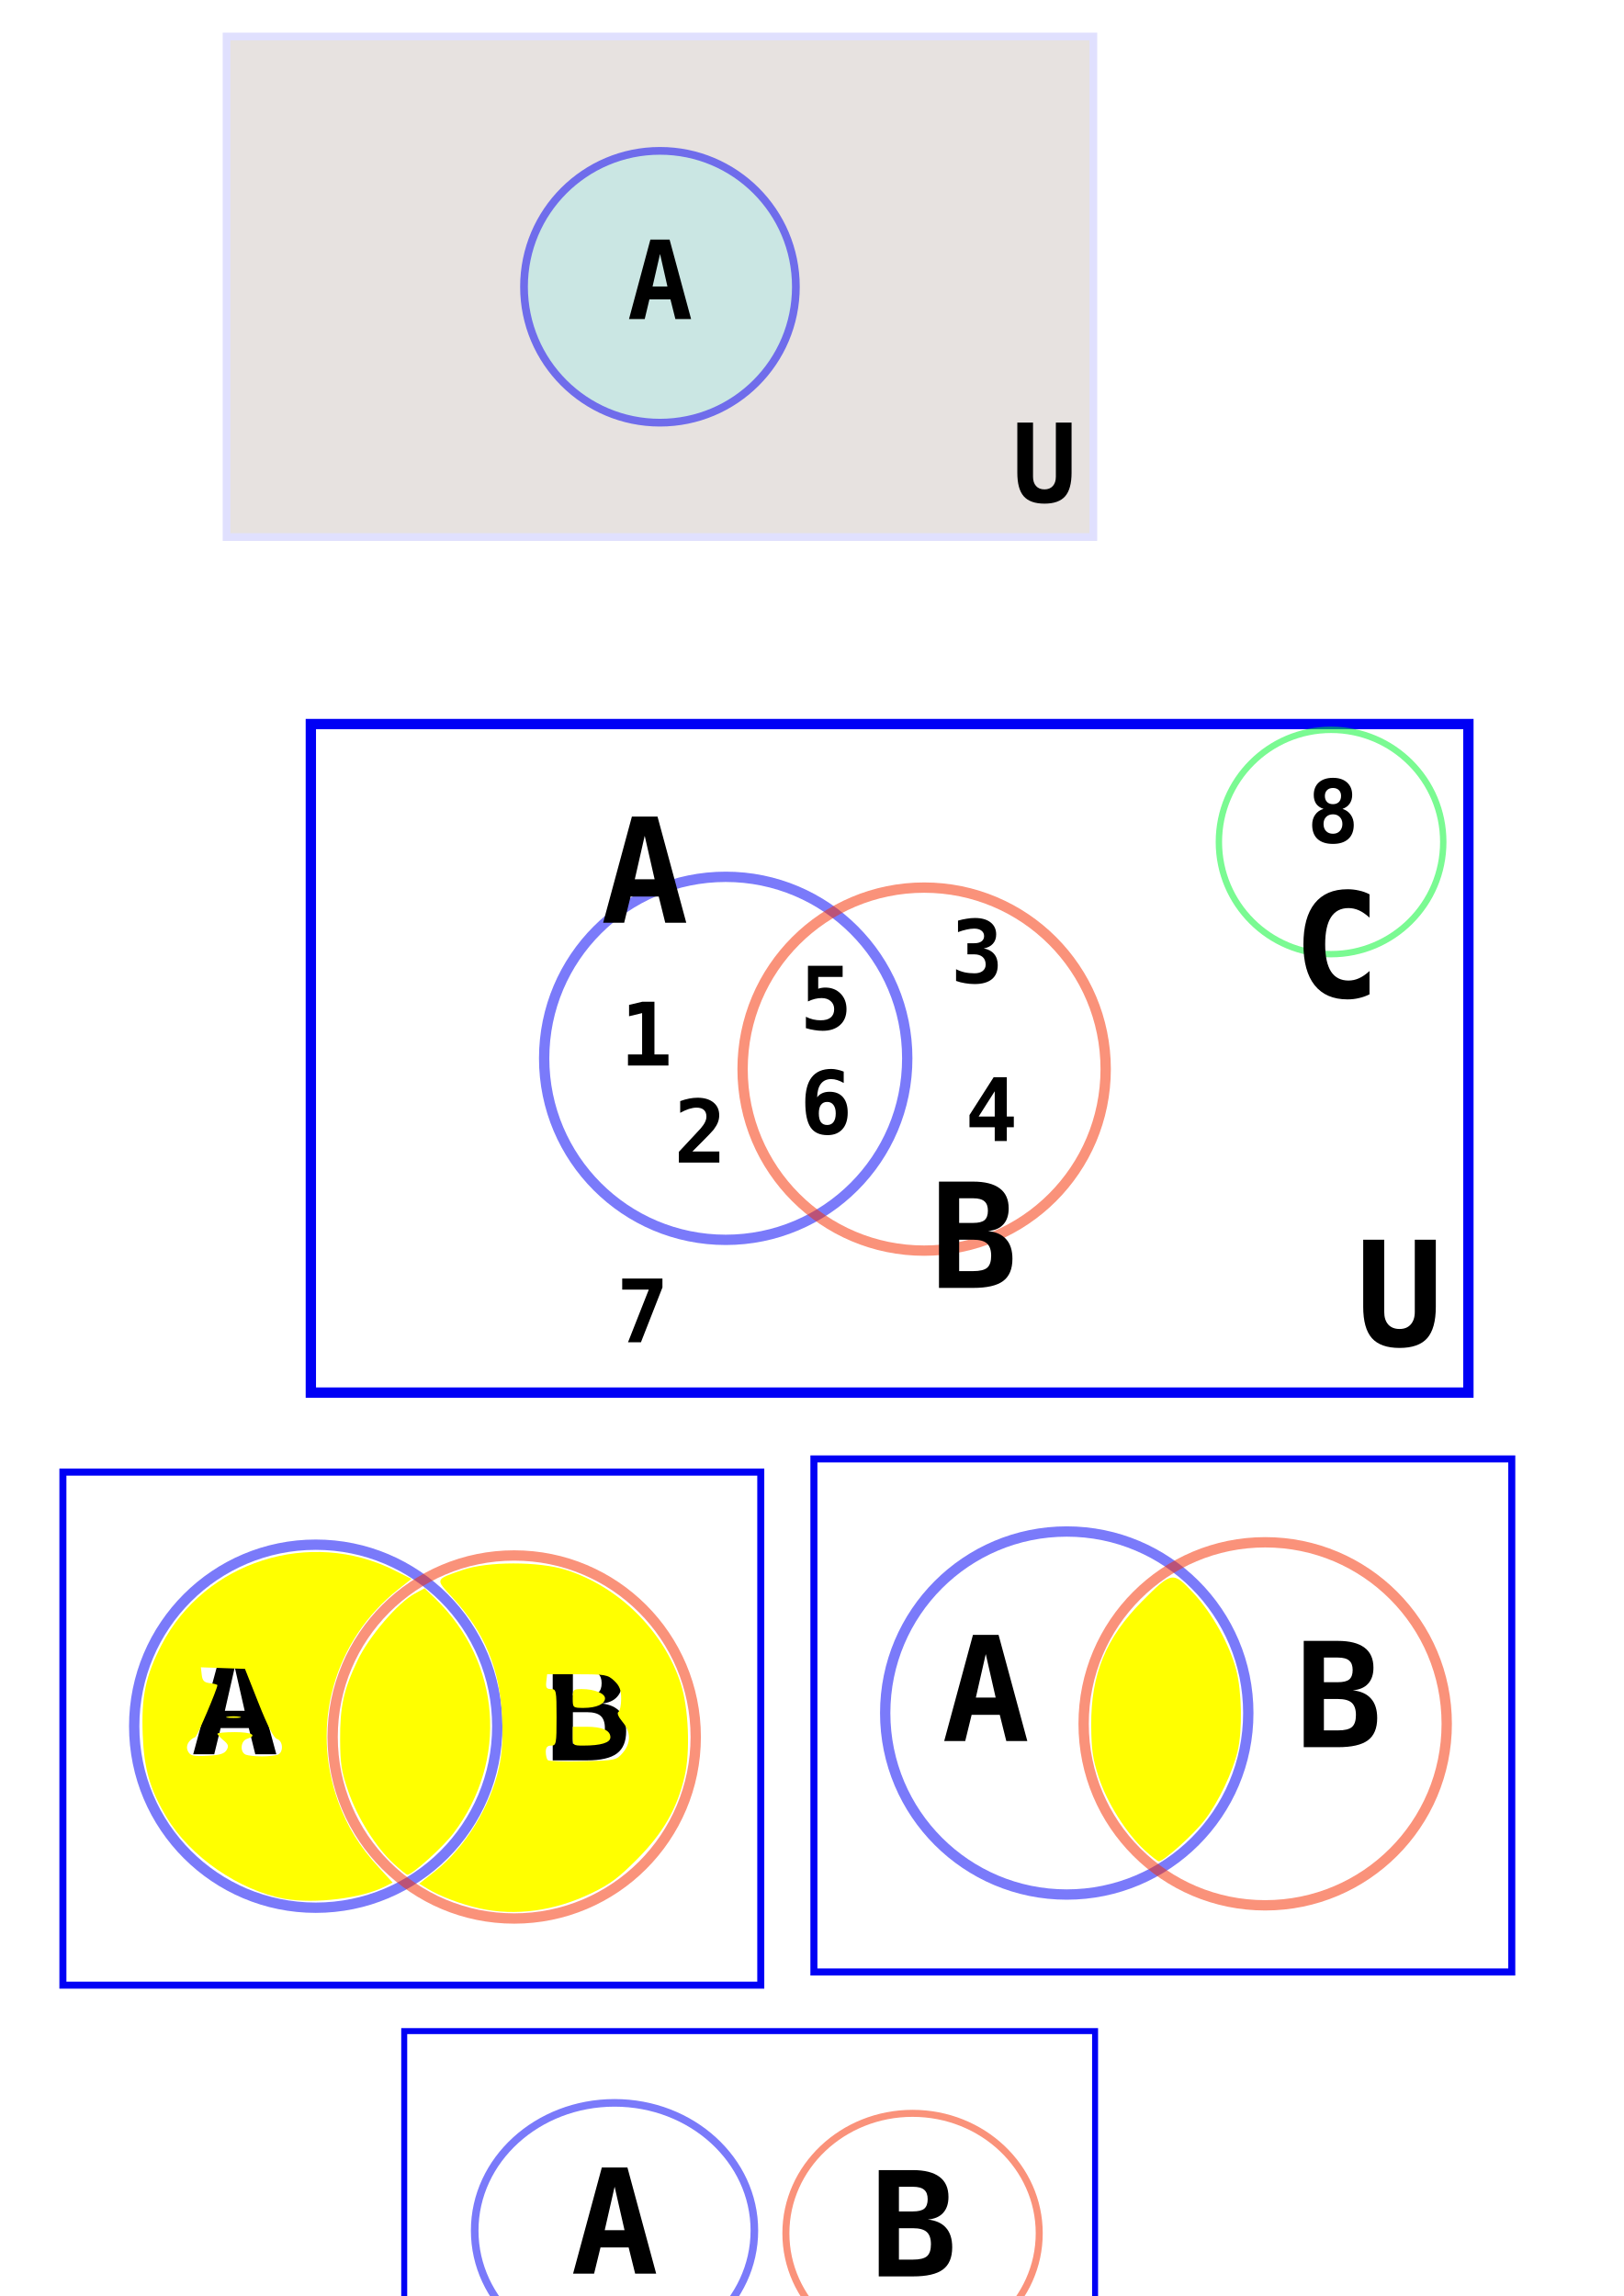
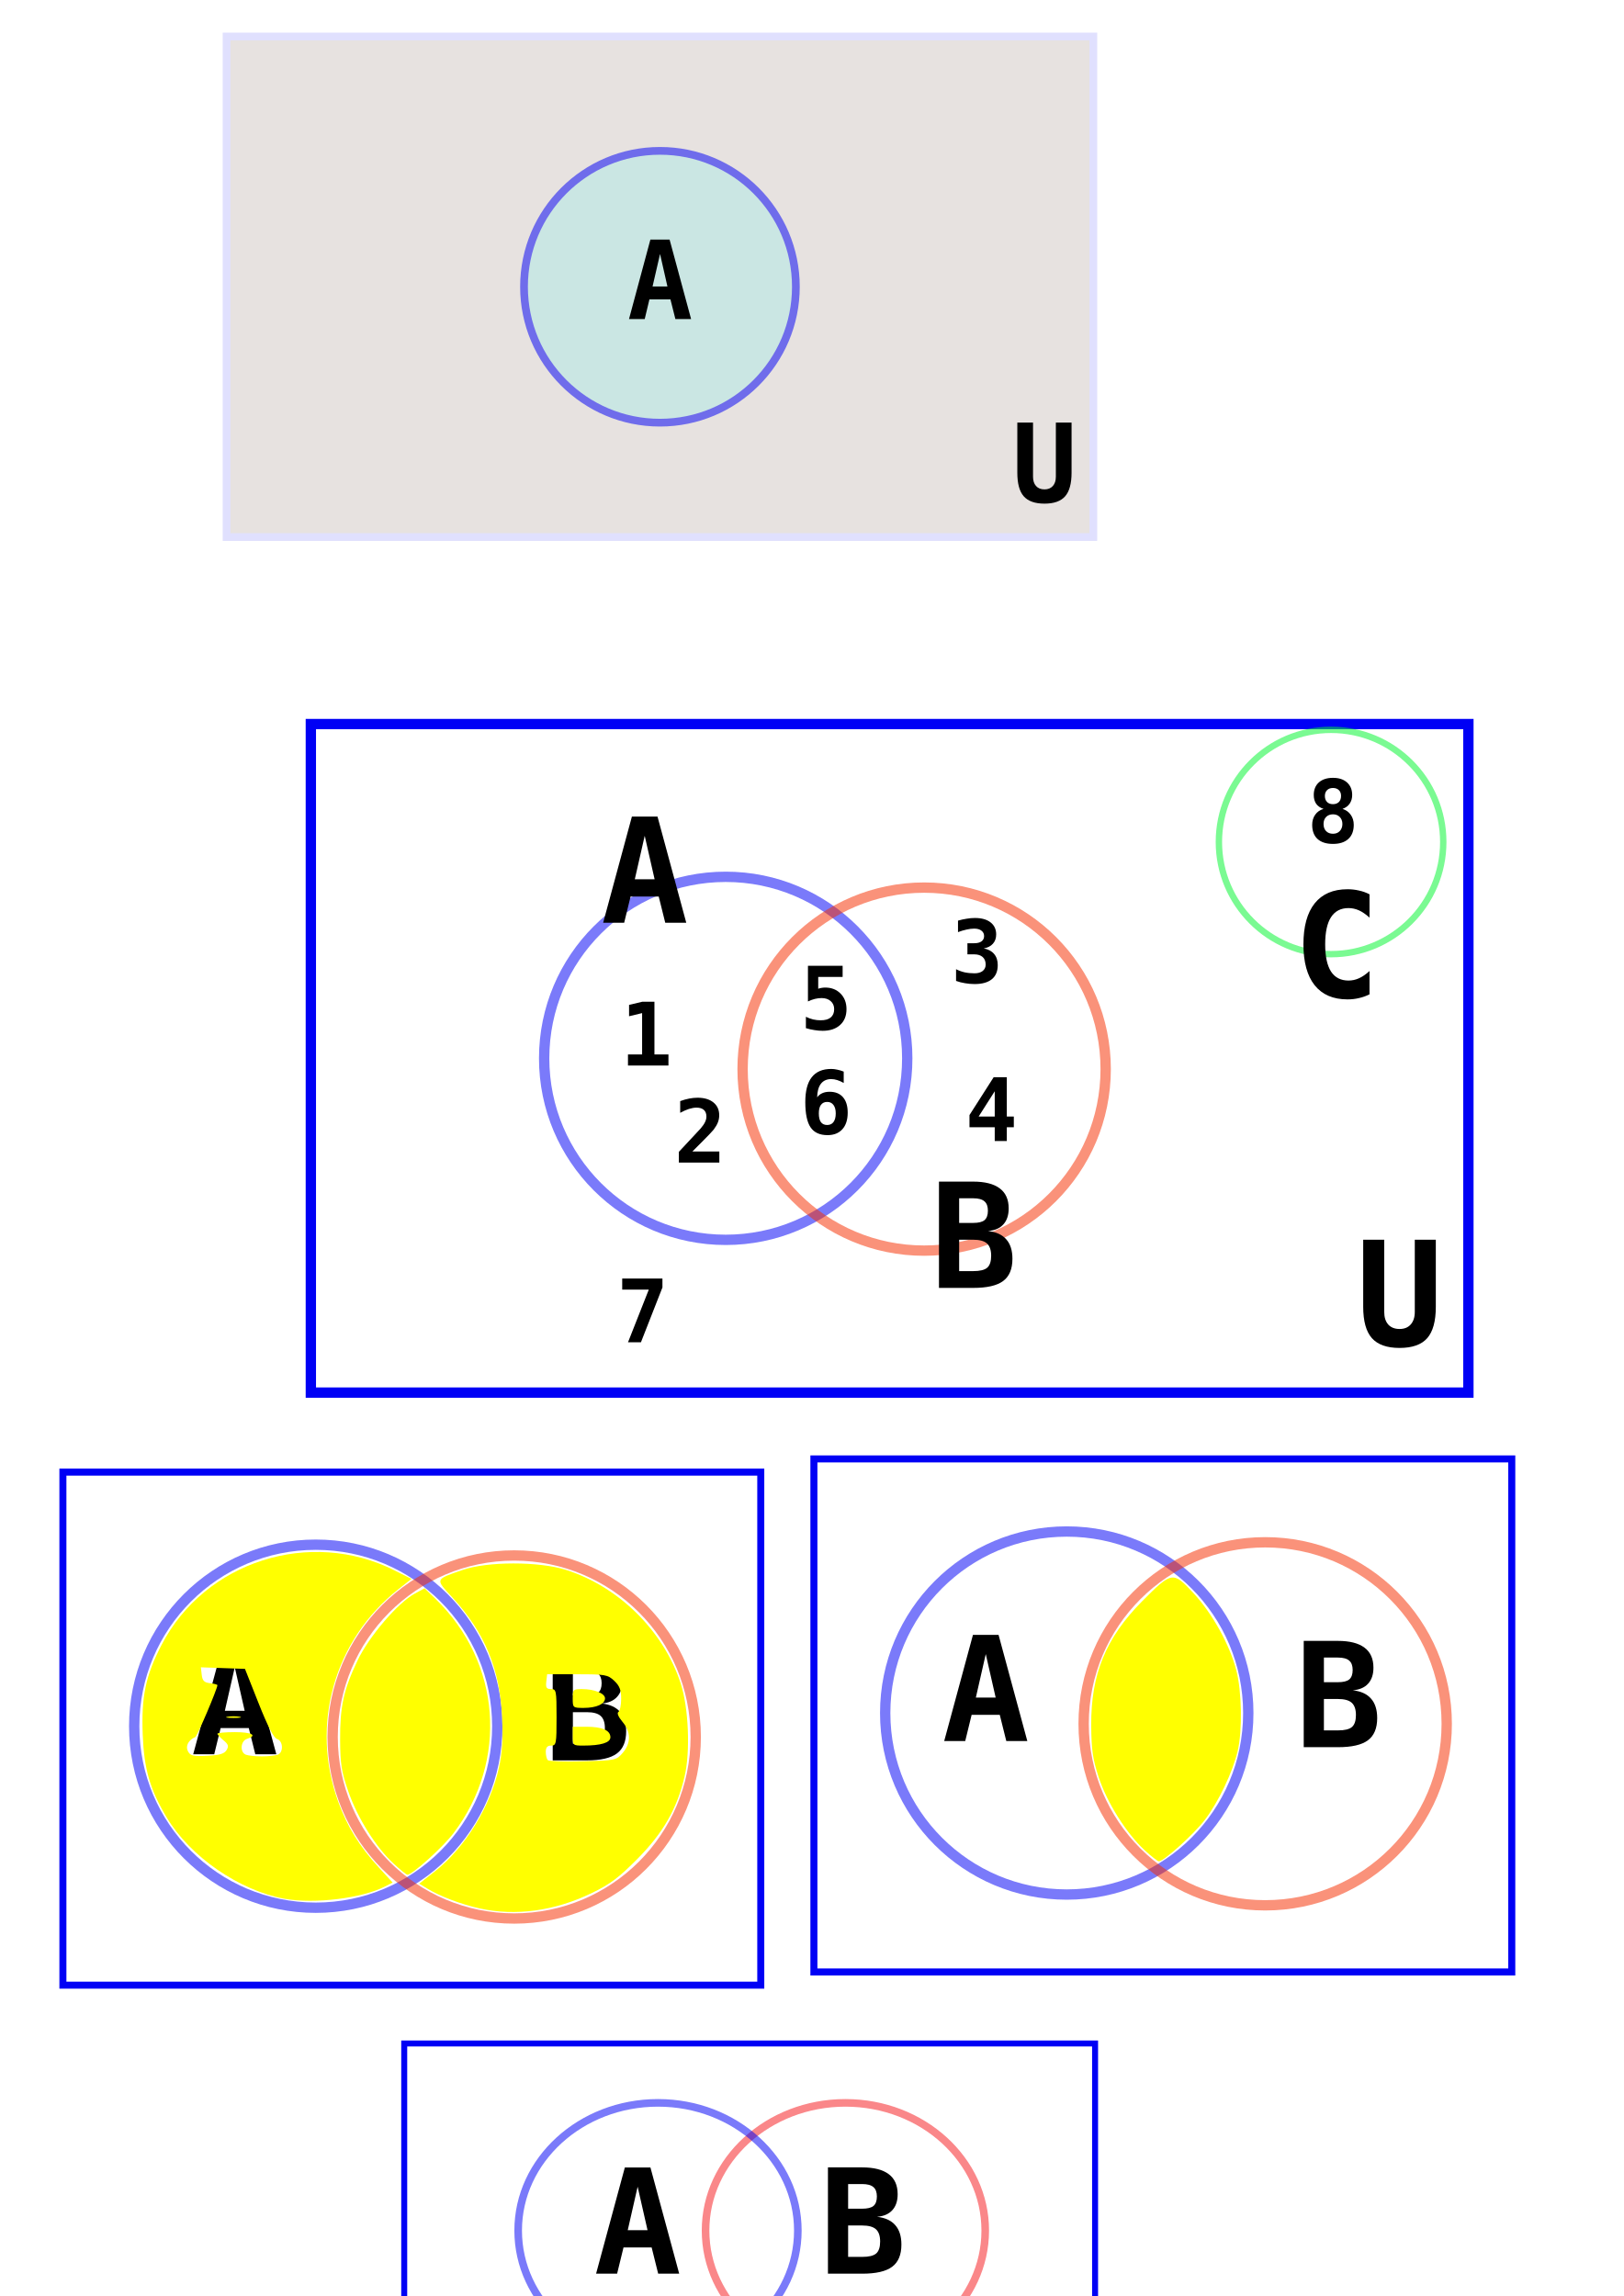
<svg xmlns="http://www.w3.org/2000/svg" width="210mm" height="297mm" viewBox="0 0 210 297" version="1.1" id="svg8">
  <defs id="defs2" />
  <g id="layer1">
    <rect style="opacity:0.122;fill:#3c1200;fill-opacity:1;stroke:#0000f5;stroke-width:1;stroke-linecap:square;stroke-linejoin:miter;stroke-miterlimit:4;stroke-dasharray:none;stroke-dashoffset:0;stroke-opacity:1" id="rect815" width="112.1" height="64.753" x="29.303" y="4.718" />
    <text xml:space="preserve" style="font-style:normal;font-variant:normal;font-weight:bold;font-stretch:normal;font-size:4.233px;line-height:1.25;font-family:monospace;-inkscape-font-specification:'monospace Bold';letter-spacing:0px;word-spacing:0px;fill:#000000;fill-opacity:1;stroke:none;stroke-width:0.265" x="130.839" y="64.948" id="text821-5">
      <tspan id="tspan819-1" x="130.839" y="64.948" style="font-size:14.111px;stroke-width:0.265">U</tspan>
    </text>
    <rect style="opacity:1;fill:none;fill-opacity:1;stroke:#0000f5;stroke-width:1.336;stroke-linecap:square;stroke-linejoin:miter;stroke-miterlimit:4;stroke-dasharray:none;stroke-dashoffset:0;stroke-opacity:1" id="rect815-6" width="149.711" height="86.479" x="40.203" y="93.661" />
    <circle style="opacity:0.52;fill:none;fill-opacity:0.246;stroke:#0000f5;stroke-width:1.336;stroke-linecap:square;stroke-linejoin:miter;stroke-miterlimit:4;stroke-dasharray:none;stroke-dashoffset:0;stroke-opacity:1" id="path817-1" cx="93.858" cy="136.901" r="23.48" />
    <text xml:space="preserve" style="font-style:normal;font-variant:normal;font-weight:bold;font-stretch:normal;font-size:5.654px;line-height:1.25;font-family:monospace;-inkscape-font-specification:'monospace Bold';letter-spacing:0px;word-spacing:0px;fill:#000000;fill-opacity:1;stroke:none;stroke-width:0.353" x="77.711" y="119.363" id="text821-52">
      <tspan id="tspan819-4" x="77.711" y="119.363" style="font-size:18.846px;stroke-width:0.353">A</tspan>
    </text>
    <text xml:space="preserve" style="font-style:normal;font-variant:normal;font-weight:bold;font-stretch:normal;font-size:5.654px;line-height:1.25;font-family:monospace;-inkscape-font-specification:'monospace Bold';letter-spacing:0px;word-spacing:0px;fill:#000000;fill-opacity:1;stroke:none;stroke-width:0.353" x="175.341" y="174.1" id="text821-5-1">
      <tspan id="tspan819-1-5" x="175.341" y="174.1" style="font-size:18.846px;stroke-width:0.353">U</tspan>
    </text>
    <circle style="opacity:0.52;fill:none;fill-opacity:0.246;stroke:#f52e00;stroke-width:1.336;stroke-linecap:square;stroke-linejoin:miter;stroke-miterlimit:4;stroke-dasharray:none;stroke-dashoffset:0;stroke-opacity:1" id="path817-1-6" cx="119.522" cy="138.296" r="23.48" />
    <text xml:space="preserve" style="font-style:normal;font-variant:normal;font-weight:bold;font-stretch:normal;font-size:5.654px;line-height:1.25;font-family:monospace;-inkscape-font-specification:'monospace Bold';letter-spacing:0px;word-spacing:0px;fill:#000000;fill-opacity:1;stroke:none;stroke-width:0.353" x="120.287" y="166.597" id="text821-52-1">
      <tspan id="tspan819-4-9" x="120.287" y="166.597" style="font-size:18.846px;stroke-width:0.353">B</tspan>
    </text>
    <text xml:space="preserve" style="font-style:normal;font-variant:normal;font-weight:bold;font-stretch:normal;font-size:11.307px;line-height:1.25;font-family:monospace;-inkscape-font-specification:'monospace Bold';letter-spacing:0px;word-spacing:0px;fill:#000000;fill-opacity:1;stroke:none;stroke-width:0.353" x="80.188" y="137.831" id="text904">
      <tspan id="tspan902" x="80.188" y="137.831" style="font-size:11.307px;stroke-width:0.353">1</tspan>
    </text>
    <text xml:space="preserve" style="font-style:normal;font-variant:normal;font-weight:bold;font-stretch:normal;font-size:11.307px;line-height:1.25;font-family:monospace;-inkscape-font-specification:'monospace Bold';letter-spacing:0px;word-spacing:0px;fill:#000000;fill-opacity:1;stroke:none;stroke-width:0.353" x="87.162" y="150.384" id="text908">
      <tspan id="tspan906" x="87.162" y="150.384" style="font-size:11.307px;stroke-width:0.353">2</tspan>
    </text>
    <text xml:space="preserve" style="font-style:normal;font-variant:normal;font-weight:bold;font-stretch:normal;font-size:11.307px;line-height:1.25;font-family:monospace;-inkscape-font-specification:'monospace Bold';letter-spacing:0px;word-spacing:0px;fill:#000000;fill-opacity:1;stroke:none;stroke-width:0.353" x="122.963" y="127.137" id="text912">
      <tspan id="tspan910" x="122.963" y="127.137" style="font-size:11.307px;stroke-width:0.353">3</tspan>
    </text>
    <text xml:space="preserve" style="font-style:normal;font-variant:normal;font-weight:bold;font-stretch:normal;font-size:11.307px;line-height:1.25;font-family:monospace;-inkscape-font-specification:'monospace Bold';letter-spacing:0px;word-spacing:0px;fill:#000000;fill-opacity:1;stroke:none;stroke-width:0.353" x="124.823" y="147.595" id="text916">
      <tspan id="tspan914" x="124.823" y="147.595" style="font-size:11.307px;stroke-width:0.353">4</tspan>
    </text>
    <text xml:space="preserve" style="font-style:normal;font-variant:normal;font-weight:bold;font-stretch:normal;font-size:11.307px;line-height:1.25;font-family:monospace;-inkscape-font-specification:'monospace Bold';letter-spacing:0px;word-spacing:0px;fill:#000000;fill-opacity:1;stroke:none;stroke-width:0.353" x="103.435" y="133.181" id="text920">
      <tspan id="tspan918" x="103.435" y="133.181" style="font-size:11.307px;stroke-width:0.353">5</tspan>
    </text>
    <text xml:space="preserve" style="font-style:normal;font-variant:normal;font-weight:bold;font-stretch:normal;font-size:11.307px;line-height:1.25;font-family:monospace;-inkscape-font-specification:'monospace Bold';letter-spacing:0px;word-spacing:0px;fill:#000000;fill-opacity:1;stroke:none;stroke-width:0.353" x="103.435" y="146.665" id="text924">
      <tspan id="tspan922" x="103.435" y="146.665" style="font-size:11.307px;stroke-width:0.353">6</tspan>
    </text>
    <text xml:space="preserve" style="font-style:normal;font-variant:normal;font-weight:bold;font-stretch:normal;font-size:11.307px;line-height:1.25;font-family:monospace;-inkscape-font-specification:'monospace Bold';letter-spacing:0px;word-spacing:0px;fill:#000000;fill-opacity:1;stroke:none;stroke-width:0.353" x="79.723" y="173.631" id="text928">
      <tspan id="tspan926" x="79.723" y="173.631" style="font-size:11.307px;stroke-width:0.353">7</tspan>
    </text>
    <text xml:space="preserve" style="font-style:normal;font-variant:normal;font-weight:bold;font-stretch:normal;font-size:11.307px;line-height:1.25;font-family:monospace;-inkscape-font-specification:'monospace Bold';letter-spacing:0px;word-spacing:0px;fill:#000000;fill-opacity:1;stroke:none;stroke-width:0.353" x="168.992" y="109.005" id="text932">
      <tspan id="tspan930" x="168.992" y="109.005" style="font-size:11.307px;stroke-width:0.353">8</tspan>
    </text>
    <circle style="opacity:0.52;fill:#00fff3;fill-opacity:0.246;stroke:#0000f5;stroke-width:1;stroke-linecap:square;stroke-linejoin:miter;stroke-miterlimit:4;stroke-dasharray:none;stroke-dashoffset:0;stroke-opacity:1" id="path817" cx="85.353" cy="37.094" r="17.581" />
    <text xml:space="preserve" style="font-style:normal;font-variant:normal;font-weight:bold;font-stretch:normal;font-size:4.233px;line-height:1.25;font-family:monospace;-inkscape-font-specification:'monospace Bold';letter-spacing:0px;word-spacing:0px;fill:#000000;fill-opacity:1;stroke:none;stroke-width:0.265" x="81.116" y="41.273" id="text821">
      <tspan id="tspan819" x="81.116" y="41.273" style="font-size:14.111px;stroke-width:0.265">A</tspan>
    </text>
    <circle style="opacity:0.52;fill:none;fill-opacity:0.246;stroke:#00f52e;stroke-width:0.825;stroke-linecap:square;stroke-linejoin:miter;stroke-miterlimit:4;stroke-dasharray:none;stroke-dashoffset:0;stroke-opacity:1" id="path817-1-6-4" cx="172.153" cy="108.916" r="14.509" />
    <text xml:space="preserve" style="font-style:normal;font-variant:normal;font-weight:bold;font-stretch:normal;font-size:5.654px;line-height:1.25;font-family:monospace;-inkscape-font-specification:'monospace Bold';letter-spacing:0px;word-spacing:0px;fill:#000000;fill-opacity:1;stroke:none;stroke-width:0.353" x="167.173" y="129.014" id="text821-52-1-1">
      <tspan id="tspan819-4-9-6" x="167.173" y="129.014" style="font-size:18.846px;stroke-width:0.353">C</tspan>
    </text>
    <rect style="fill:none;fill-opacity:1;stroke:#0000f5;stroke-width:0.908;stroke-linecap:square;stroke-linejoin:miter;stroke-miterlimit:4;stroke-dasharray:none;stroke-dashoffset:0;stroke-opacity:1" id="rect815-6-2" width="90.259" height="66.366" x="8.135" y="190.425" />
    <circle style="opacity:0.52;fill:none;fill-opacity:0.246;stroke:#0000f5;stroke-width:1.336;stroke-linecap:square;stroke-linejoin:miter;stroke-miterlimit:4;stroke-dasharray:none;stroke-dashoffset:0;stroke-opacity:1" id="path817-1-62" cx="40.837" cy="223.294" r="23.48" />
    <text xml:space="preserve" style="font-style:normal;font-variant:normal;font-weight:bold;font-stretch:normal;font-size:5.654px;line-height:1.25;font-family:monospace;-inkscape-font-specification:'monospace Bold';letter-spacing:0px;word-spacing:0px;fill:#000000;fill-opacity:1;stroke:none;stroke-width:0.353" x="24.69" y="226.923" id="text821-52-9">
      <tspan id="tspan819-4-2" x="24.69" y="226.923" style="font-size:18.846px;stroke-width:0.353">A</tspan>
    </text>
    <circle style="opacity:0.52;fill:none;fill-opacity:0.246;stroke:#f52e00;stroke-width:1.336;stroke-linecap:square;stroke-linejoin:miter;stroke-miterlimit:4;stroke-dasharray:none;stroke-dashoffset:0;stroke-opacity:1" id="path817-1-6-7" cx="66.501" cy="224.689" r="23.48" />
    <text xml:space="preserve" style="font-style:normal;font-variant:normal;font-weight:bold;font-stretch:normal;font-size:5.654px;line-height:1.25;font-family:monospace;-inkscape-font-specification:'monospace Bold';letter-spacing:0px;word-spacing:0px;fill:#000000;fill-opacity:1;stroke:none;stroke-width:0.353" x="70.33" y="227.716" id="text821-52-1-14">
      <tspan id="tspan819-4-9-0" x="70.33" y="227.716" style="font-size:18.846px;stroke-width:0.353">B</tspan>
    </text>
    <rect style="fill:none;fill-opacity:1;stroke:#0000f5;stroke-width:0.908;stroke-linecap:square;stroke-linejoin:miter;stroke-miterlimit:4;stroke-dasharray:none;stroke-dashoffset:0;stroke-opacity:1" id="rect815-6-2-5" width="90.259" height="66.366" x="105.265" y="188.719" />
    <circle style="opacity:0.52;fill:none;fill-opacity:0.246;stroke:#0000f5;stroke-width:1.336;stroke-linecap:square;stroke-linejoin:miter;stroke-miterlimit:4;stroke-dasharray:none;stroke-dashoffset:0;stroke-opacity:1" id="path817-1-62-3" cx="137.966" cy="221.589" r="23.48" />
    <text xml:space="preserve" style="font-style:normal;font-variant:normal;font-weight:bold;font-stretch:normal;font-size:5.654px;line-height:1.25;font-family:monospace;-inkscape-font-specification:'monospace Bold';letter-spacing:0px;word-spacing:0px;fill:#000000;fill-opacity:1;stroke:none;stroke-width:0.353" x="121.82" y="225.217" id="text821-52-9-6">
      <tspan id="tspan819-4-2-6" x="121.82" y="225.217" style="font-size:18.846px;stroke-width:0.353">A</tspan>
    </text>
    <circle style="opacity:0.52;fill:none;fill-opacity:0.246;stroke:#f52e00;stroke-width:1.336;stroke-linecap:square;stroke-linejoin:miter;stroke-miterlimit:4;stroke-dasharray:none;stroke-dashoffset:0;stroke-opacity:1" id="path817-1-6-7-0" cx="163.631" cy="222.983" r="23.48" />
    <text xml:space="preserve" style="font-style:normal;font-variant:normal;font-weight:bold;font-stretch:normal;font-size:5.654px;line-height:1.25;font-family:monospace;-inkscape-font-specification:'monospace Bold';letter-spacing:0px;word-spacing:0px;fill:#000000;fill-opacity:1;stroke:none;stroke-width:0.353" x="167.46" y="226.01" id="text821-52-1-14-6">
      <tspan id="tspan819-4-9-0-4" x="167.46" y="226.01" style="font-size:18.846px;stroke-width:0.353">B</tspan>
    </text>
-     <rect style="fill:none;fill-opacity:1;stroke:#0000f5;stroke-width:0.772;stroke-linecap:square;stroke-linejoin:miter;stroke-miterlimit:4;stroke-dasharray:none;stroke-dashoffset:0;stroke-opacity:1" id="rect815-6-2-0" width="89.351" height="48.4" x="52.28" y="262.734" />
-     <ellipse style="opacity:0.52;fill:none;fill-opacity:0.246;stroke:#0000f5;stroke-width:0.983;stroke-linecap:square;stroke-linejoin:miter;stroke-miterlimit:4;stroke-dasharray:none;stroke-dashoffset:0;stroke-opacity:1" id="path817-1-62-5" cx="79.48" cy="288.535" rx="18.086" ry="16.519" />
-     <text xml:space="preserve" style="font-style:normal;font-variant:normal;font-weight:bold;font-stretch:normal;font-size:5.654px;line-height:1.25;font-family:monospace;-inkscape-font-specification:'monospace Bold';letter-spacing:0px;word-spacing:0px;fill:#000000;fill-opacity:1;stroke:none;stroke-width:0.353" x="73.82" y="294.116" id="text821-52-9-0">
-       <tspan id="tspan819-4-2-7" x="73.82" y="294.116" style="font-size:18.846px;stroke-width:0.353">A</tspan>
+     <rect style="fill:none;fill-opacity:1;stroke:#0000f5;stroke-width:0.772;stroke-linecap:square;stroke-linejoin:miter;stroke-miterlimit:4;stroke-dasharray:none;stroke-dashoffset:0;stroke-opacity:1" id="rect815-6-2-0" width="89.351" height="48.4" x="52.28" y="264.335" />
+     <ellipse style="opacity:0.52;fill:none;fill-opacity:0.246;stroke:#f5181d;stroke-width:0.983;stroke-linecap:square;stroke-linejoin:miter;stroke-miterlimit:4;stroke-dasharray:none;stroke-dashoffset:0;stroke-opacity:1" id="path817-1-62-5-3" cx="109.339" cy="288.535" rx="18.086" ry="16.519" />
+     <ellipse style="opacity:0.52;fill:none;fill-opacity:0.246;stroke:#0000f5;stroke-width:0.983;stroke-linecap:square;stroke-linejoin:miter;stroke-miterlimit:4;stroke-dasharray:none;stroke-dashoffset:0;stroke-opacity:1" id="path817-1-62-5" cx="85.102" cy="288.535" rx="18.086" ry="16.519" />
+     <text xml:space="preserve" style="font-style:normal;font-variant:normal;font-weight:bold;font-stretch:normal;font-size:5.654px;line-height:1.25;font-family:monospace;-inkscape-font-specification:'monospace Bold';letter-spacing:0px;word-spacing:0px;fill:#000000;fill-opacity:1;stroke:none;stroke-width:0.353" x="76.797" y="294.116" id="text821-52-9-0">
+       <tspan id="tspan819-4-2-7" x="76.797" y="294.116" style="font-size:18.846px;stroke-width:0.353">A</tspan>
    </text>
-     <ellipse style="opacity:0.52;fill:none;fill-opacity:0.246;stroke:#f52e00;stroke-width:0.907;stroke-linecap:square;stroke-linejoin:miter;stroke-miterlimit:4;stroke-dasharray:none;stroke-dashoffset:0;stroke-opacity:1" id="path817-1-6-7-04" cx="118.025" cy="288.885" rx="16.383" ry="15.513" />
-     <text xml:space="preserve" style="font-style:normal;font-variant:normal;font-weight:bold;font-stretch:normal;font-size:5.654px;line-height:1.25;font-family:monospace;-inkscape-font-specification:'monospace Bold';letter-spacing:0px;word-spacing:0px;fill:#000000;fill-opacity:1;stroke:none;stroke-width:0.353" x="112.495" y="294.466" id="text821-52-1-14-2">
-       <tspan id="tspan819-4-9-0-40" x="112.495" y="294.466" style="font-size:18.846px;stroke-width:0.353">B</tspan>
+     <text xml:space="preserve" style="font-style:normal;font-variant:normal;font-weight:bold;font-stretch:normal;font-size:5.654px;line-height:1.25;font-family:monospace;-inkscape-font-specification:'monospace Bold';letter-spacing:0px;word-spacing:0px;fill:#000000;fill-opacity:1;stroke:none;stroke-width:0.353" x="105.925" y="294.116" id="text821-52-1-14-2">
+       <tspan id="tspan819-4-9-0-40" x="105.925" y="294.116" style="font-size:18.846px;stroke-width:0.353">B</tspan>
    </text>
    <path style="fill:#ffff00;stroke-width:1.316" d="M 139.334,928.344 C 117.076,924.367 92.934,907.743 81.431,888.474 73.287,874.831 70.432,864.964 69.769,848.158 69.031,829.495 71.169,819.267 78.949,804.243 100.115,763.361 151.599,746.939 193.029,767.853 l 8.092,4.085 -6.373,5.037 c -31.443,24.854 -43.142,66.277 -29.374,104.004 4.425,12.125 10.316,21.671 19.694,31.912 l 6.864,7.496 -3.687,1.9 c -11.197,5.77 -34.421,8.646 -48.912,6.056 z m -28.596,-72.703 c 1.176,-1.931 0.889,-2.848 -1.508,-4.816 -1.628,-1.337 -2.961,-2.78 -2.961,-3.207 0,-0.427 3.849,-0.776 8.553,-0.776 8.331,0 11.223,1.607 5.921,3.289 -3.189,1.012 -3.584,6.59 -0.55,7.754 1.145,0.439 4.649,0.799 7.787,0.799 3.138,0 6.642,-0.359 7.787,-0.799 2.901,-1.113 2.658,-6.736 -0.332,-7.685 -1.627,-0.516 -4.577,-6.228 -9.052,-17.523 l -6.639,-16.757 -10.777,-0.384 -10.777,-0.384 0.422,3.673 c 0.333,2.9 1.183,3.761 4.04,4.089 1.99,0.229 3.618,0.669 3.618,0.978 0,1.773 -9.88,24.997 -10.792,25.368 -3.355,1.364 -4.945,4.431 -3.601,6.943 1.193,2.228 2.539,2.545 9.4,2.211 6.04,-0.294 8.365,-0.976 9.461,-2.775 z" id="path473" transform="scale(0.2645833)" />
    <path style="fill:#ffff00;stroke-width:1.316" d="m 192.398,911.124 c -8.609,-7.936 -17.569,-22.201 -22.095,-35.179 -3.382,-9.697 -3.968,-13.339 -4.048,-25.155 -0.11,-16.379 1.687,-24.6 8.514,-38.952 5.593,-11.756 19.759,-28.299 28.062,-32.771 l 4.712,-2.537 5.386,5.222 c 31.964,30.994 35.63,78.985 8.747,114.501 -5.178,6.841 -20.146,20.326 -22.561,20.326 -0.439,0 -3.462,-2.455 -6.717,-5.455 z" id="path475" transform="scale(0.2645833)" />
    <path style="fill:#ffff00;stroke-width:1.316" d="m 234.559,933.053 c -8.985,-1.978 -19.416,-5.907 -25.49,-9.601 l -4.14,-2.518 7.795,-6.124 c 14.583,-11.457 26.917,-31.458 31.16,-50.528 1.598,-7.182 2.016,-13.724 1.565,-24.476 -0.991,-23.629 -8.491,-41.722 -24.43,-58.938 -8.322,-8.989 -8.472,-8.59 4.988,-13.281 12.222,-4.26 37.313,-4.291 50.658,-0.062 25.864,8.195 47.865,30.009 56.111,55.634 3.849,11.96 4.719,33.193 1.861,45.395 -3.689,15.745 -10.427,27.508 -23.07,40.276 -9.128,9.217 -13.302,12.336 -22.402,16.734 -18.047,8.722 -37.122,11.339 -54.605,7.49 z m 69.854,-76.087 c 4.098,-4.768 4.044,-10.203 -0.151,-15.188 -2,-2.377 -2.786,-4.282 -1.974,-4.784 0.742,-0.459 1.35,-3.361 1.35,-6.448 0,-4.331 -0.775,-6.343 -3.392,-8.804 -3.172,-2.983 -4.344,-3.19 -18.092,-3.19 h -14.7 l -0.416,3.618 c -0.335,2.914 0.113,3.618 2.303,3.618 2.575,0 2.719,0.729 2.719,13.816 0,12.939 -0.167,13.816 -2.632,13.816 -1.88,0 -2.632,0.877 -2.632,3.07 0,1.689 0.44,3.51 0.978,4.048 0.538,0.538 8.288,0.784 17.222,0.548 15.937,-0.421 16.305,-0.499 19.417,-4.121 z" id="path477" transform="scale(0.2645833)" />
    <path style="fill:#ffff00;stroke-width:1.316" d="m 279.954,830.395 c 0,-4.369 0.232,-4.605 4.52,-4.605 6.022,0 11.27,2.108 11.27,4.526 0,2.79 -4.222,4.684 -10.44,4.684 -5.237,0 -5.35,-0.097 -5.35,-4.605 z" id="path479" transform="scale(0.2645833)" />
    <path style="fill:#ffff00;stroke-width:1.316" d="m 279.954,848.816 v -4.605 h 6.665 c 7.772,0 11.756,1.744 11.756,5.145 0,2.668 -4.578,4.066 -13.322,4.066 -4.95,0 -5.099,-0.134 -5.099,-4.605 z" id="path481" transform="scale(0.2645833)" />
    <path style="fill:#ffff00;stroke-width:1.316" d="m 111.204,839.335 c 1.628,-0.314 4.293,-0.314 5.921,0 1.628,0.314 0.296,0.57 -2.961,0.57 -3.257,0 -4.589,-0.257 -2.961,-0.57 z" id="path485" transform="scale(0.2645833)" />
    <path style="fill:#ffff00;stroke-width:1.316" d="m 559.486,904.529 c -8.899,-8.203 -18.415,-23.336 -22.445,-35.694 -2.907,-8.914 -3.543,-13.346 -3.631,-25.282 -0.183,-24.909 7.172,-42.851 24.877,-60.682 14.587,-14.691 15.088,-14.77 25.099,-3.993 9.212,9.916 17.65,25.102 20.949,37.701 2.703,10.324 3.033,29.477 0.679,39.474 -2.414,10.252 -9.312,24.741 -15.986,33.581 C 583.793,896.566 568.905,910 566.457,910 c -0.569,0 -3.706,-2.462 -6.971,-5.471 z" id="path487" transform="scale(0.2645833)" />
  </g>
</svg>
